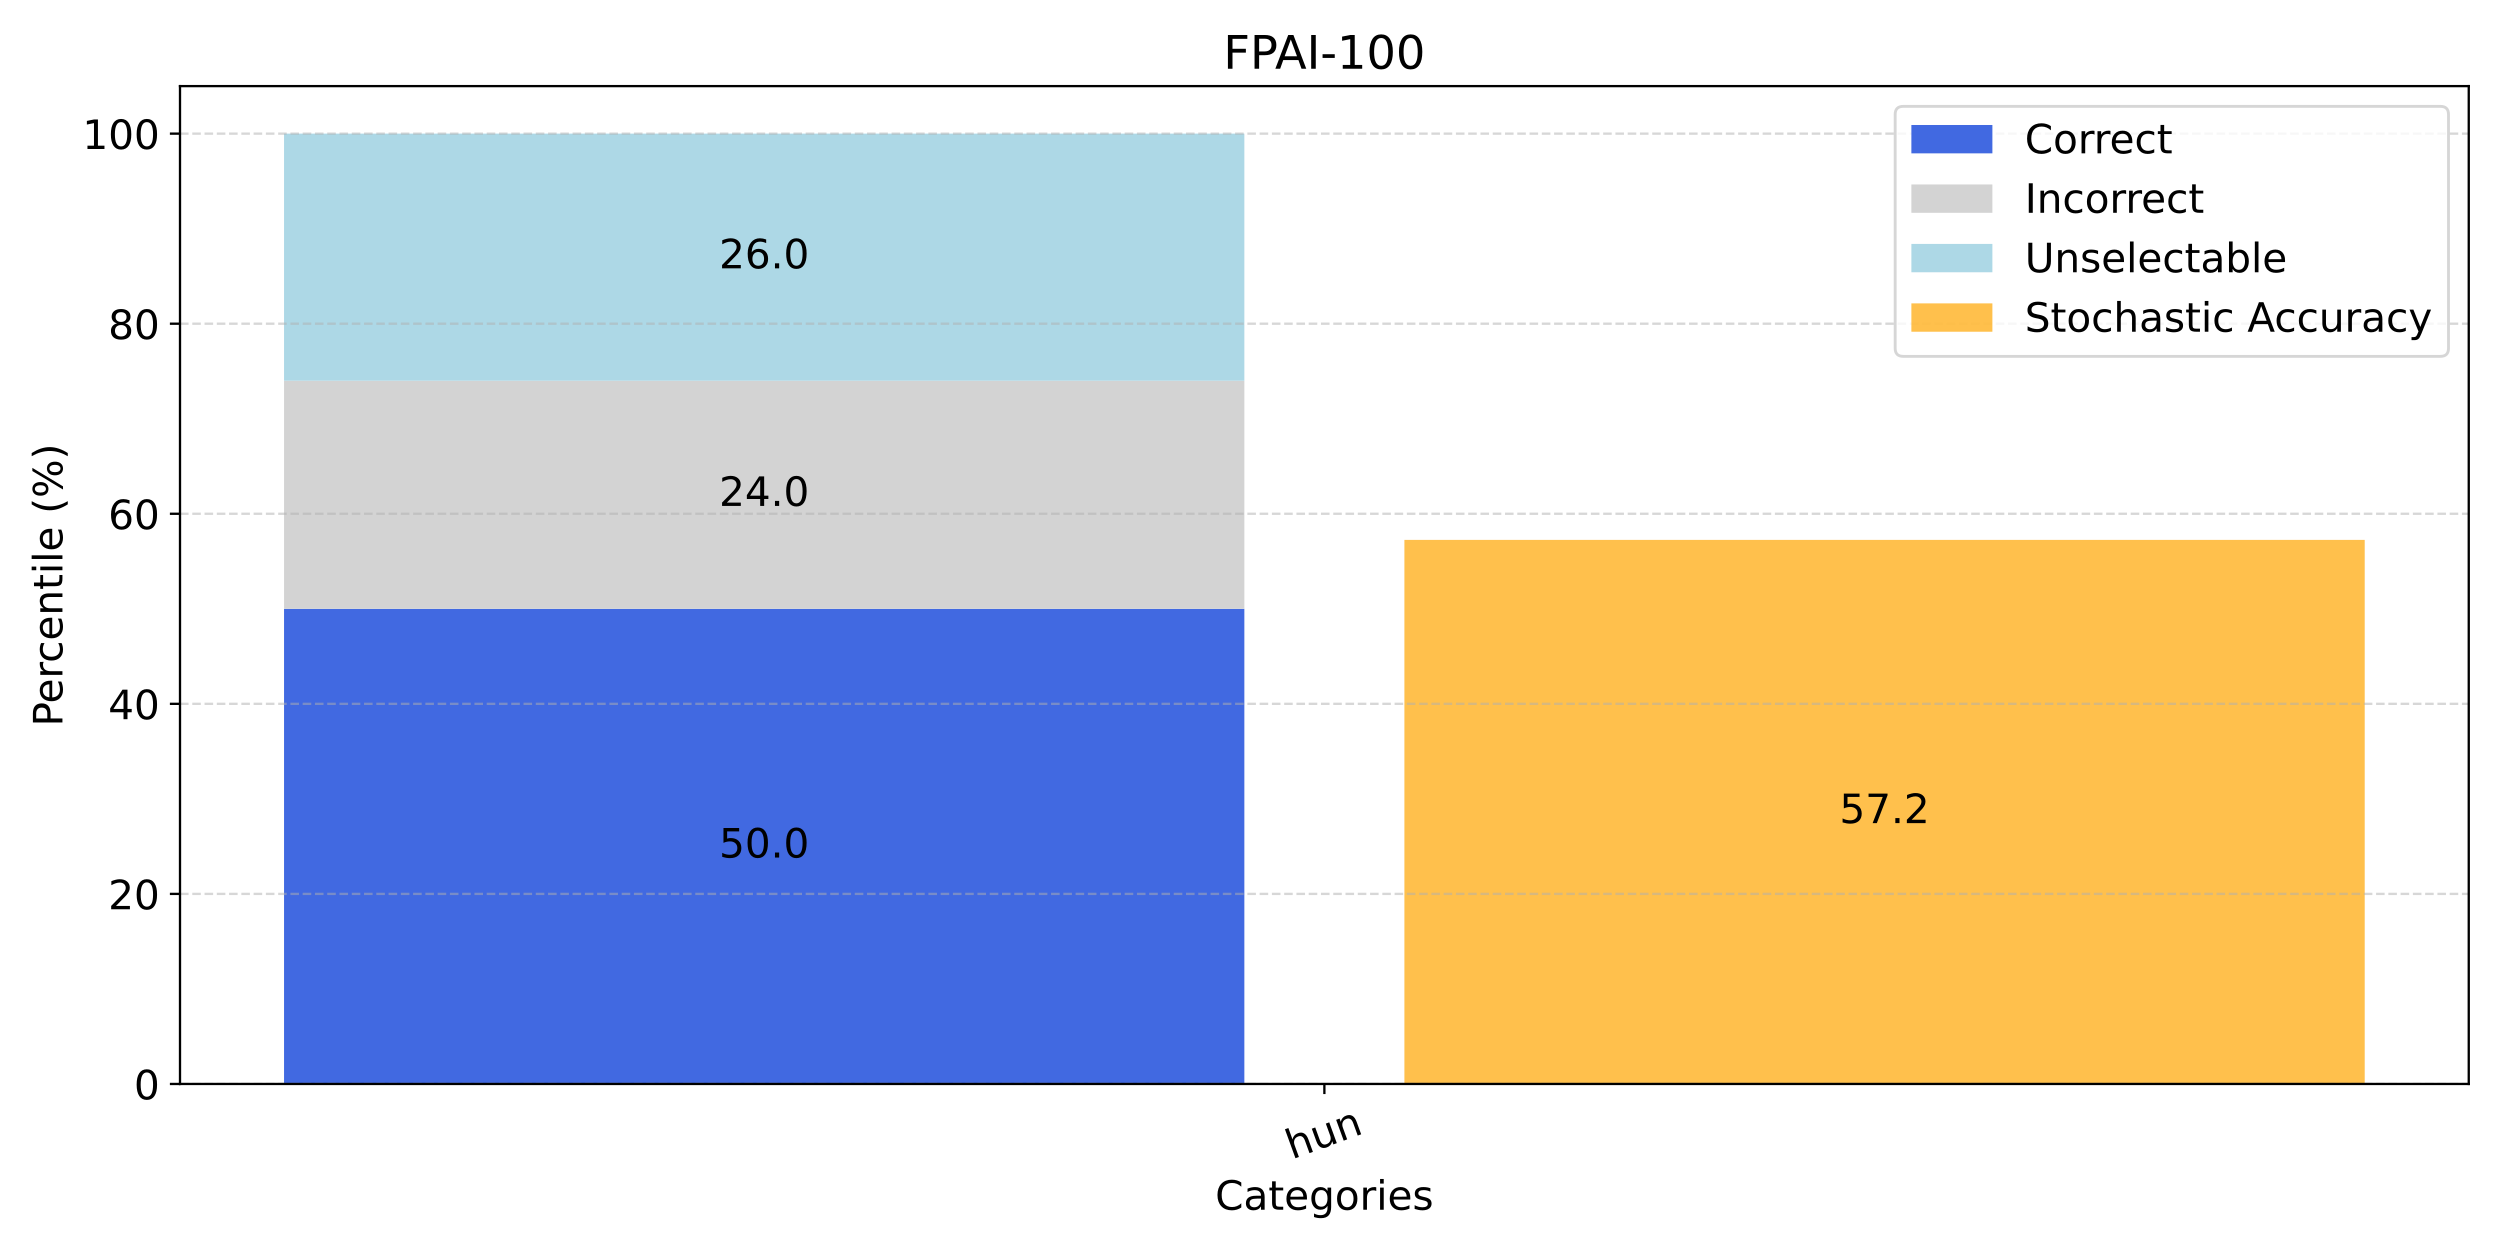
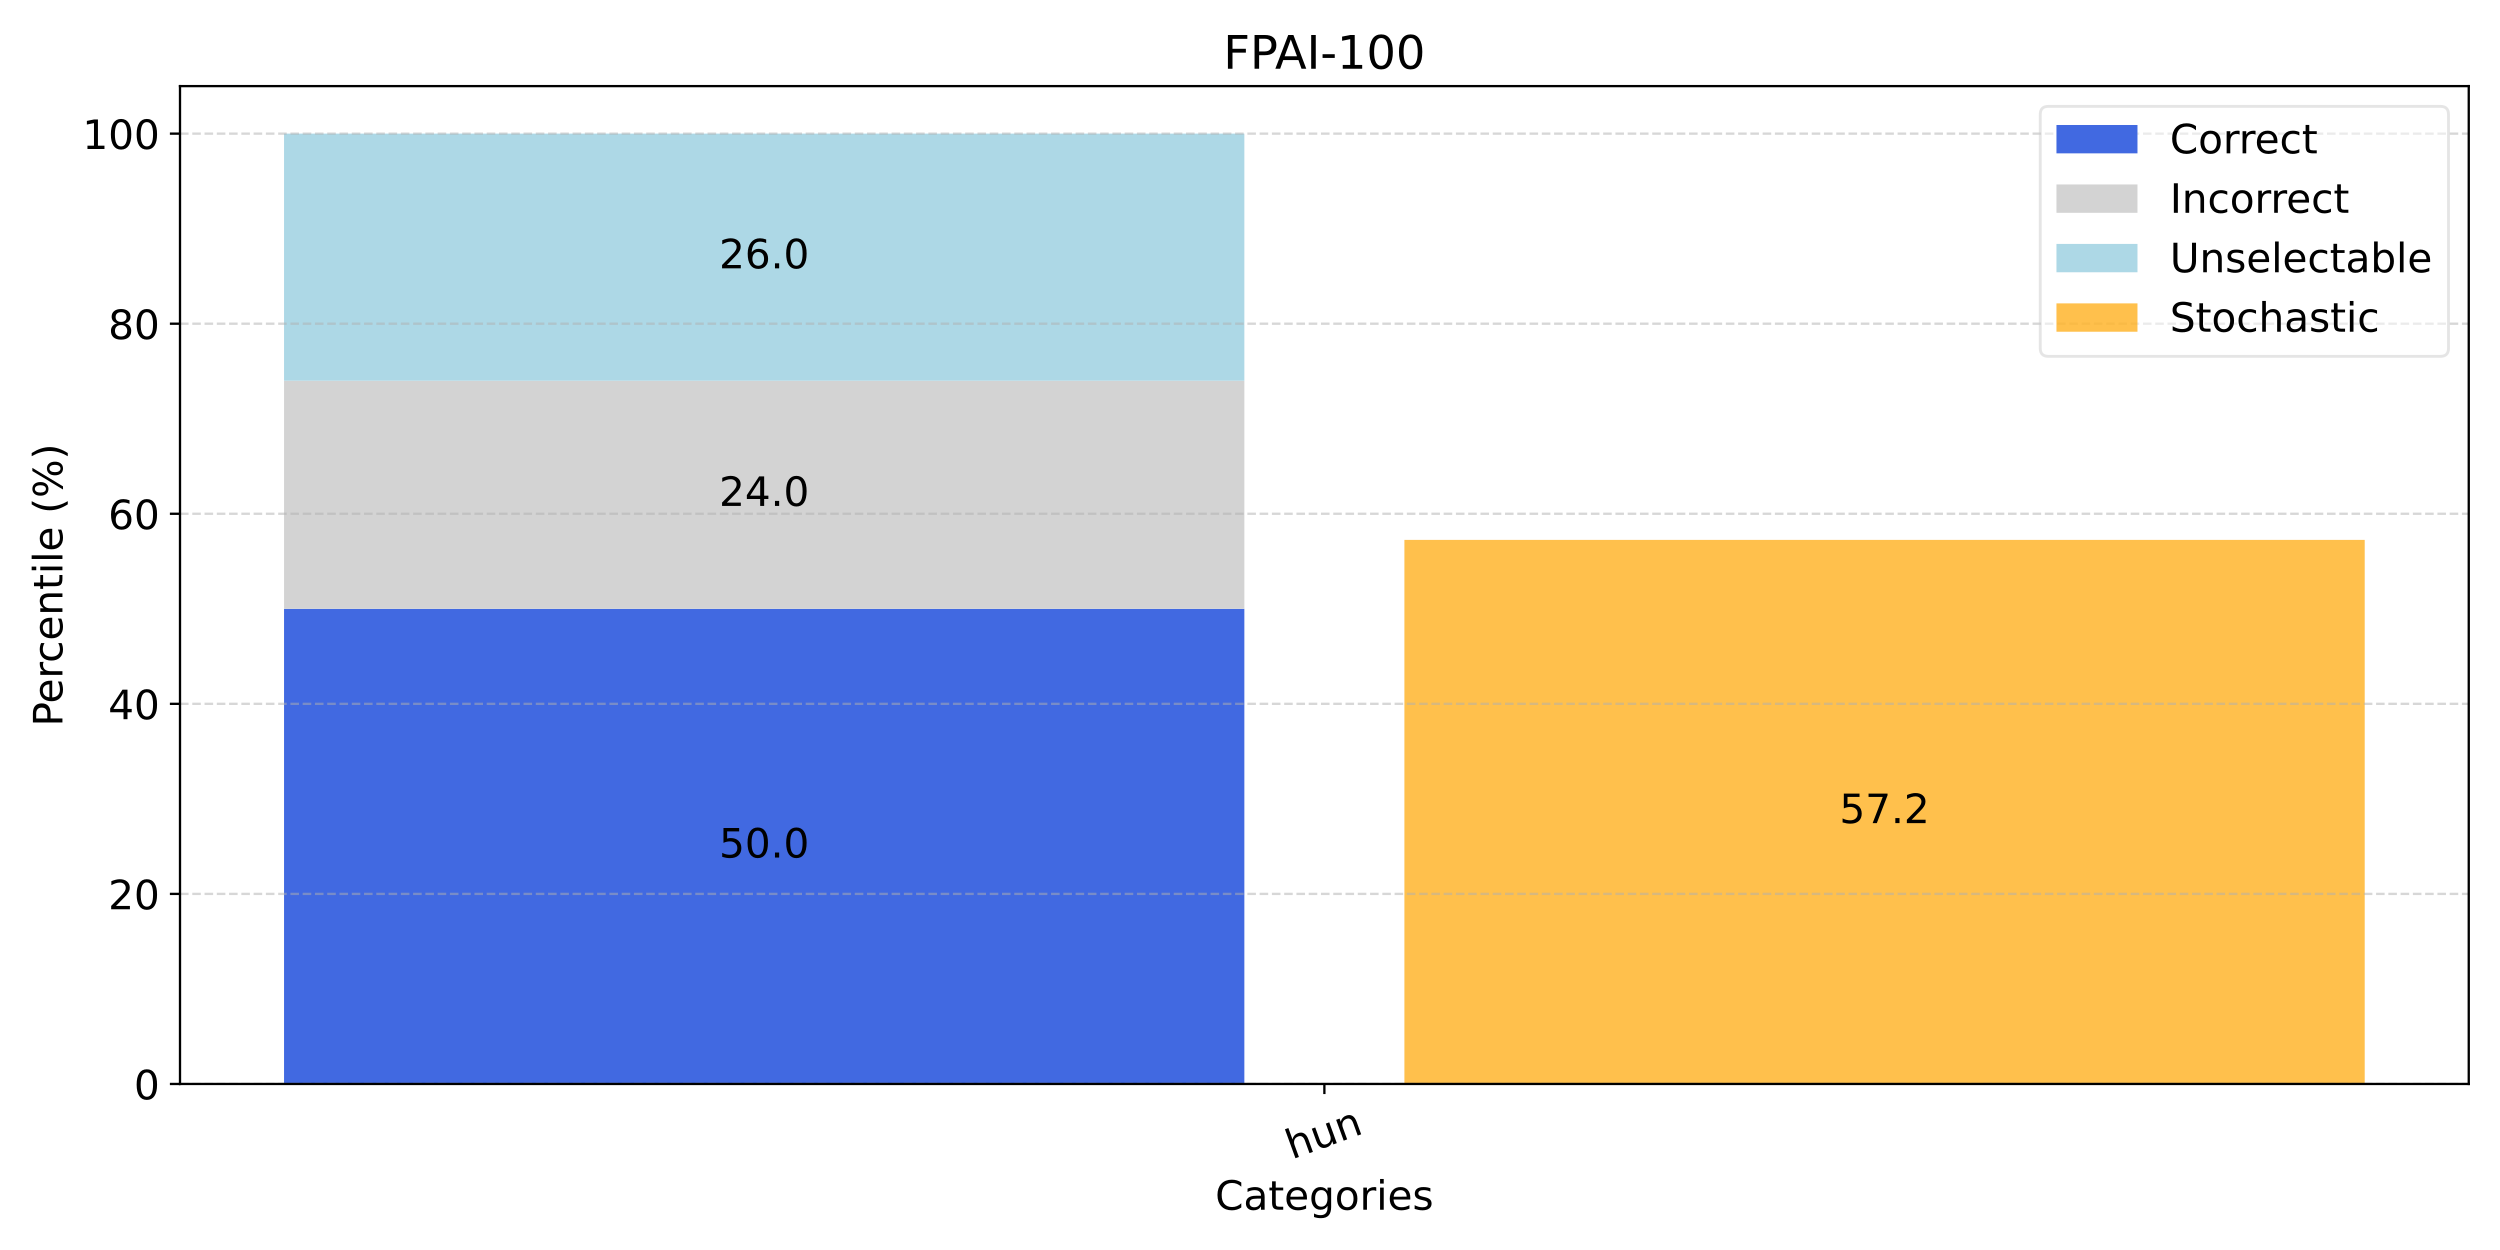
<svg xmlns="http://www.w3.org/2000/svg" xmlns:xlink="http://www.w3.org/1999/xlink" width="864pt" height="432pt" viewBox="0 0 864 432" version="1.1">
  <defs>
    <style type="text/css">*{stroke-linejoin: round; stroke-linecap: butt}</style>
  </defs>
  <g id="figure_1">
    <g id="patch_1">
      <path d="M 0 432  L 864 432  L 864 0  L 0 0  z " style="fill: #ffffff" />
    </g>
    <g id="axes_1">
      <g id="patch_2">
        <path d="M 62.21 374.615  L 853.2 374.615  L 853.2 29.76  L 62.21 29.76  z " style="fill: #ffffff" />
      </g>
      <g id="patch_3">
-         <path d="M 98.164 374.615  L 430.048 374.615  L 430.048 210.398  L 98.164 210.398  z " clip-path="url(#p90a326f215)" style="fill: #4169e1" />
+         <path d="M 98.164 374.615  L 430.048 374.615  L 430.048 210.398  L 98.164 210.398  z " clip-path="url(#p841f46fc29)" style="fill: #4169e1" />
      </g>
      <g id="patch_4">
-         <path d="M 98.164 210.398  L 430.048 210.398  L 430.048 131.574  L 98.164 131.574  z " clip-path="url(#p90a326f215)" style="fill: #d3d3d3" />
+         <path d="M 98.164 210.398  L 430.048 210.398  L 430.048 131.574  L 98.164 131.574  z " clip-path="url(#p841f46fc29)" style="fill: #d3d3d3" />
      </g>
      <g id="patch_5">
-         <path d="M 98.164 131.574  L 430.048 131.574  L 430.048 46.182  L 98.164 46.182  z " clip-path="url(#p90a326f215)" style="fill: #add8e6" />
+         <path d="M 98.164 131.574  L 430.048 131.574  L 430.048 46.182  L 98.164 46.182  z " clip-path="url(#p841f46fc29)" style="fill: #add8e6" />
      </g>
      <g id="patch_6">
-         <path d="M 485.362 374.615  L 817.246 374.615  L 817.246 186.587  L 485.362 186.587  z " clip-path="url(#p90a326f215)" style="fill: #ffa500; opacity: 0.7" />
+         <path d="M 485.362 374.615  L 817.246 374.615  L 817.246 186.587  L 485.362 186.587  z " clip-path="url(#p841f46fc29)" style="fill: #ffa500; opacity: 0.7" />
      </g>
      <g id="matplotlib.axis_1">
        <g id="xtick_1">
          <g id="line2d_1">
            <defs>
-               <path id="m973f7bfa59" d="M 0 0  L 0 3.5  " style="stroke: #000000; stroke-width: 0.8" />
-             </defs>
-             <g>
-               <use xlink:href="#m973f7bfa59" x="457.705" y="374.615" style="stroke: #000000; stroke-width: 0.8" />
+               <path id="m52f7d98cde" d="M 0 0  L 0 3.5  " style="stroke: #000000; stroke-width: 0.8" />
+             </defs>
+             <g>
+               <use xlink:href="#m52f7d98cde" x="457.705" y="374.615" style="stroke: #000000; stroke-width: 0.8" />
            </g>
          </g>
          <g id="text_1">
            <g transform="translate(446.5201 400.7151) rotate(-20) scale(0.14 -0.14)">
              <defs>
                <path id="DejaVuSans-68" d="M 3513 2113  L 3513 0  L 2938 0  L 2938 2094  Q 2938 2591 2744 2837  Q 2550 3084 2163 3084  Q 1697 3084 1428 2787  Q 1159 2491 1159 1978  L 1159 0  L 581 0  L 581 4863  L 1159 4863  L 1159 2956  Q 1366 3272 1645 3428  Q 1925 3584 2291 3584  Q 2894 3584 3203 3211  Q 3513 2838 3513 2113  z " transform="scale(0.015625)" />
                <path id="DejaVuSans-75" d="M 544 1381  L 544 3500  L 1119 3500  L 1119 1403  Q 1119 906 1312 657  Q 1506 409 1894 409  Q 2359 409 2629 706  Q 2900 1003 2900 1516  L 2900 3500  L 3475 3500  L 3475 0  L 2900 0  L 2900 538  Q 2691 219 2414 64  Q 2138 -91 1772 -91  Q 1169 -91 856 284  Q 544 659 544 1381  z M 1991 3584  L 1991 3584  z " transform="scale(0.015625)" />
                <path id="DejaVuSans-6e" d="M 3513 2113  L 3513 0  L 2938 0  L 2938 2094  Q 2938 2591 2744 2837  Q 2550 3084 2163 3084  Q 1697 3084 1428 2787  Q 1159 2491 1159 1978  L 1159 0  L 581 0  L 581 3500  L 1159 3500  L 1159 2956  Q 1366 3272 1645 3428  Q 1925 3584 2291 3584  Q 2894 3584 3203 3211  Q 3513 2838 3513 2113  z " transform="scale(0.015625)" />
              </defs>
              <use xlink:href="#DejaVuSans-68" />
              <use xlink:href="#DejaVuSans-75" transform="translate(63.37891 0)" />
              <use xlink:href="#DejaVuSans-6e" transform="translate(126.7578 0)" />
            </g>
          </g>
        </g>
        <g id="text_2">
          <g transform="translate(419.9728 418.0889) scale(0.14 -0.14)">
            <defs>
              <path id="DejaVuSans-43" d="M 4122 4306  L 4122 3641  Q 3803 3938 3442 4084  Q 3081 4231 2675 4231  Q 1875 4231 1450 3742  Q 1025 3253 1025 2328  Q 1025 1406 1450 917  Q 1875 428 2675 428  Q 3081 428 3442 575  Q 3803 722 4122 1019  L 4122 359  Q 3791 134 3420 21  Q 3050 -91 2638 -91  Q 1578 -91 968 557  Q 359 1206 359 2328  Q 359 3453 968 4101  Q 1578 4750 2638 4750  Q 3056 4750 3426 4639  Q 3797 4528 4122 4306  z " transform="scale(0.015625)" />
              <path id="DejaVuSans-61" d="M 2194 1759  Q 1497 1759 1228 1600  Q 959 1441 959 1056  Q 959 750 1161 570  Q 1363 391 1709 391  Q 2188 391 2477 730  Q 2766 1069 2766 1631  L 2766 1759  L 2194 1759  z M 3341 1997  L 3341 0  L 2766 0  L 2766 531  Q 2569 213 2275 61  Q 1981 -91 1556 -91  Q 1019 -91 701 211  Q 384 513 384 1019  Q 384 1609 779 1909  Q 1175 2209 1959 2209  L 2766 2209  L 2766 2266  Q 2766 2663 2505 2880  Q 2244 3097 1772 3097  Q 1472 3097 1187 3025  Q 903 2953 641 2809  L 641 3341  Q 956 3463 1253 3523  Q 1550 3584 1831 3584  Q 2591 3584 2966 3190  Q 3341 2797 3341 1997  z " transform="scale(0.015625)" />
              <path id="DejaVuSans-74" d="M 1172 4494  L 1172 3500  L 2356 3500  L 2356 3053  L 1172 3053  L 1172 1153  Q 1172 725 1289 603  Q 1406 481 1766 481  L 2356 481  L 2356 0  L 1766 0  Q 1100 0 847 248  Q 594 497 594 1153  L 594 3053  L 172 3053  L 172 3500  L 594 3500  L 594 4494  L 1172 4494  z " transform="scale(0.015625)" />
              <path id="DejaVuSans-65" d="M 3597 1894  L 3597 1613  L 953 1613  Q 991 1019 1311 708  Q 1631 397 2203 397  Q 2534 397 2845 478  Q 3156 559 3463 722  L 3463 178  Q 3153 47 2828 -22  Q 2503 -91 2169 -91  Q 1331 -91 842 396  Q 353 884 353 1716  Q 353 2575 817 3079  Q 1281 3584 2069 3584  Q 2775 3584 3186 3129  Q 3597 2675 3597 1894  z M 3022 2063  Q 3016 2534 2758 2815  Q 2500 3097 2075 3097  Q 1594 3097 1305 2825  Q 1016 2553 972 2059  L 3022 2063  z " transform="scale(0.015625)" />
              <path id="DejaVuSans-67" d="M 2906 1791  Q 2906 2416 2648 2759  Q 2391 3103 1925 3103  Q 1463 3103 1205 2759  Q 947 2416 947 1791  Q 947 1169 1205 825  Q 1463 481 1925 481  Q 2391 481 2648 825  Q 2906 1169 2906 1791  z M 3481 434  Q 3481 -459 3084 -895  Q 2688 -1331 1869 -1331  Q 1566 -1331 1297 -1286  Q 1028 -1241 775 -1147  L 775 -588  Q 1028 -725 1275 -790  Q 1522 -856 1778 -856  Q 2344 -856 2625 -561  Q 2906 -266 2906 331  L 2906 616  Q 2728 306 2450 153  Q 2172 0 1784 0  Q 1141 0 747 490  Q 353 981 353 1791  Q 353 2603 747 3093  Q 1141 3584 1784 3584  Q 2172 3584 2450 3431  Q 2728 3278 2906 2969  L 2906 3500  L 3481 3500  L 3481 434  z " transform="scale(0.015625)" />
              <path id="DejaVuSans-6f" d="M 1959 3097  Q 1497 3097 1228 2736  Q 959 2375 959 1747  Q 959 1119 1226 758  Q 1494 397 1959 397  Q 2419 397 2687 759  Q 2956 1122 2956 1747  Q 2956 2369 2687 2733  Q 2419 3097 1959 3097  z M 1959 3584  Q 2709 3584 3137 3096  Q 3566 2609 3566 1747  Q 3566 888 3137 398  Q 2709 -91 1959 -91  Q 1206 -91 779 398  Q 353 888 353 1747  Q 353 2609 779 3096  Q 1206 3584 1959 3584  z " transform="scale(0.015625)" />
              <path id="DejaVuSans-72" d="M 2631 2963  Q 2534 3019 2420 3045  Q 2306 3072 2169 3072  Q 1681 3072 1420 2755  Q 1159 2438 1159 1844  L 1159 0  L 581 0  L 581 3500  L 1159 3500  L 1159 2956  Q 1341 3275 1631 3429  Q 1922 3584 2338 3584  Q 2397 3584 2469 3576  Q 2541 3569 2628 3553  L 2631 2963  z " transform="scale(0.015625)" />
              <path id="DejaVuSans-69" d="M 603 3500  L 1178 3500  L 1178 0  L 603 0  L 603 3500  z M 603 4863  L 1178 4863  L 1178 4134  L 603 4134  L 603 4863  z " transform="scale(0.015625)" />
              <path id="DejaVuSans-73" d="M 2834 3397  L 2834 2853  Q 2591 2978 2328 3040  Q 2066 3103 1784 3103  Q 1356 3103 1142 2972  Q 928 2841 928 2578  Q 928 2378 1081 2264  Q 1234 2150 1697 2047  L 1894 2003  Q 2506 1872 2764 1633  Q 3022 1394 3022 966  Q 3022 478 2636 193  Q 2250 -91 1575 -91  Q 1294 -91 989 -36  Q 684 19 347 128  L 347 722  Q 666 556 975 473  Q 1284 391 1588 391  Q 1994 391 2212 530  Q 2431 669 2431 922  Q 2431 1156 2273 1281  Q 2116 1406 1581 1522  L 1381 1569  Q 847 1681 609 1914  Q 372 2147 372 2553  Q 372 3047 722 3315  Q 1072 3584 1716 3584  Q 2034 3584 2315 3537  Q 2597 3491 2834 3397  z " transform="scale(0.015625)" />
            </defs>
            <use xlink:href="#DejaVuSans-43" />
            <use xlink:href="#DejaVuSans-61" transform="translate(69.82422 0)" />
            <use xlink:href="#DejaVuSans-74" transform="translate(131.1035 0)" />
            <use xlink:href="#DejaVuSans-65" transform="translate(170.3125 0)" />
            <use xlink:href="#DejaVuSans-67" transform="translate(231.8359 0)" />
            <use xlink:href="#DejaVuSans-6f" transform="translate(295.3125 0)" />
            <use xlink:href="#DejaVuSans-72" transform="translate(356.4941 0)" />
            <use xlink:href="#DejaVuSans-69" transform="translate(397.6074 0)" />
            <use xlink:href="#DejaVuSans-65" transform="translate(425.3906 0)" />
            <use xlink:href="#DejaVuSans-73" transform="translate(486.9141 0)" />
          </g>
        </g>
      </g>
      <g id="matplotlib.axis_2">
        <g id="ytick_1">
          <g id="line2d_2">
-             <path d="M 62.21 374.615  L 853.2 374.615  " clip-path="url(#p90a326f215)" style="fill: none; stroke-dasharray: 2.96,1.28; stroke-dashoffset: 0; stroke: #b0b0b0; stroke-opacity: 0.5; stroke-width: 0.8" />
+             <path d="M 62.21 374.615  L 853.2 374.615  " clip-path="url(#p841f46fc29)" style="fill: none; stroke-dasharray: 2.96,1.28; stroke-dashoffset: 0; stroke: #b0b0b0; stroke-opacity: 0.5; stroke-width: 0.8" />
          </g>
          <g id="line2d_3">
            <defs>
-               <path id="m617a1055f2" d="M 0 0  L -3.5 0  " style="stroke: #000000; stroke-width: 0.8" />
-             </defs>
-             <g>
-               <use xlink:href="#m617a1055f2" x="62.21" y="374.615" style="stroke: #000000; stroke-width: 0.8" />
+               <path id="m3a0aaf32fb" d="M 0 0  L -3.5 0  " style="stroke: #000000; stroke-width: 0.8" />
+             </defs>
+             <g>
+               <use xlink:href="#m3a0aaf32fb" x="62.21" y="374.615" style="stroke: #000000; stroke-width: 0.8" />
            </g>
          </g>
          <g id="text_3">
            <g transform="translate(46.3025 379.9341) scale(0.14 -0.14)">
              <defs>
                <path id="DejaVuSans-30" d="M 2034 4250  Q 1547 4250 1301 3770  Q 1056 3291 1056 2328  Q 1056 1369 1301 889  Q 1547 409 2034 409  Q 2525 409 2770 889  Q 3016 1369 3016 2328  Q 3016 3291 2770 3770  Q 2525 4250 2034 4250  z M 2034 4750  Q 2819 4750 3233 4129  Q 3647 3509 3647 2328  Q 3647 1150 3233 529  Q 2819 -91 2034 -91  Q 1250 -91 836 529  Q 422 1150 422 2328  Q 422 3509 836 4129  Q 1250 4750 2034 4750  z " transform="scale(0.015625)" />
              </defs>
              <use xlink:href="#DejaVuSans-30" />
            </g>
          </g>
        </g>
        <g id="ytick_2">
          <g id="line2d_4">
-             <path d="M 62.21 308.928  L 853.2 308.928  " clip-path="url(#p90a326f215)" style="fill: none; stroke-dasharray: 2.96,1.28; stroke-dashoffset: 0; stroke: #b0b0b0; stroke-opacity: 0.5; stroke-width: 0.8" />
+             <path d="M 62.21 308.928  L 853.2 308.928  " clip-path="url(#p841f46fc29)" style="fill: none; stroke-dasharray: 2.96,1.28; stroke-dashoffset: 0; stroke: #b0b0b0; stroke-opacity: 0.5; stroke-width: 0.8" />
          </g>
          <g id="line2d_5">
            <g>
-               <use xlink:href="#m617a1055f2" x="62.21" y="308.928" style="stroke: #000000; stroke-width: 0.8" />
+               <use xlink:href="#m3a0aaf32fb" x="62.21" y="308.928" style="stroke: #000000; stroke-width: 0.8" />
            </g>
          </g>
          <g id="text_4">
            <g transform="translate(37.395 314.2474) scale(0.14 -0.14)">
              <defs>
                <path id="DejaVuSans-32" d="M 1228 531  L 3431 531  L 3431 0  L 469 0  L 469 531  Q 828 903 1448 1529  Q 2069 2156 2228 2338  Q 2531 2678 2651 2914  Q 2772 3150 2772 3378  Q 2772 3750 2511 3984  Q 2250 4219 1831 4219  Q 1534 4219 1204 4116  Q 875 4013 500 3803  L 500 4441  Q 881 4594 1212 4672  Q 1544 4750 1819 4750  Q 2544 4750 2975 4387  Q 3406 4025 3406 3419  Q 3406 3131 3298 2873  Q 3191 2616 2906 2266  Q 2828 2175 2409 1742  Q 1991 1309 1228 531  z " transform="scale(0.015625)" />
              </defs>
              <use xlink:href="#DejaVuSans-32" />
              <use xlink:href="#DejaVuSans-30" transform="translate(63.62305 0)" />
            </g>
          </g>
        </g>
        <g id="ytick_3">
          <g id="line2d_6">
-             <path d="M 62.21 243.242  L 853.2 243.242  " clip-path="url(#p90a326f215)" style="fill: none; stroke-dasharray: 2.96,1.28; stroke-dashoffset: 0; stroke: #b0b0b0; stroke-opacity: 0.5; stroke-width: 0.8" />
+             <path d="M 62.21 243.242  L 853.2 243.242  " clip-path="url(#p841f46fc29)" style="fill: none; stroke-dasharray: 2.96,1.28; stroke-dashoffset: 0; stroke: #b0b0b0; stroke-opacity: 0.5; stroke-width: 0.8" />
          </g>
          <g id="line2d_7">
            <g>
-               <use xlink:href="#m617a1055f2" x="62.21" y="243.242" style="stroke: #000000; stroke-width: 0.8" />
+               <use xlink:href="#m3a0aaf32fb" x="62.21" y="243.242" style="stroke: #000000; stroke-width: 0.8" />
            </g>
          </g>
          <g id="text_5">
            <g transform="translate(37.395 248.5607) scale(0.14 -0.14)">
              <defs>
                <path id="DejaVuSans-34" d="M 2419 4116  L 825 1625  L 2419 1625  L 2419 4116  z M 2253 4666  L 3047 4666  L 3047 1625  L 3713 1625  L 3713 1100  L 3047 1100  L 3047 0  L 2419 0  L 2419 1100  L 313 1100  L 313 1709  L 2253 4666  z " transform="scale(0.015625)" />
              </defs>
              <use xlink:href="#DejaVuSans-34" />
              <use xlink:href="#DejaVuSans-30" transform="translate(63.62305 0)" />
            </g>
          </g>
        </g>
        <g id="ytick_4">
          <g id="line2d_8">
-             <path d="M 62.21 177.555  L 853.2 177.555  " clip-path="url(#p90a326f215)" style="fill: none; stroke-dasharray: 2.96,1.28; stroke-dashoffset: 0; stroke: #b0b0b0; stroke-opacity: 0.5; stroke-width: 0.8" />
+             <path d="M 62.21 177.555  L 853.2 177.555  " clip-path="url(#p841f46fc29)" style="fill: none; stroke-dasharray: 2.96,1.28; stroke-dashoffset: 0; stroke: #b0b0b0; stroke-opacity: 0.5; stroke-width: 0.8" />
          </g>
          <g id="line2d_9">
            <g>
-               <use xlink:href="#m617a1055f2" x="62.21" y="177.555" style="stroke: #000000; stroke-width: 0.8" />
+               <use xlink:href="#m3a0aaf32fb" x="62.21" y="177.555" style="stroke: #000000; stroke-width: 0.8" />
            </g>
          </g>
          <g id="text_6">
            <g transform="translate(37.395 182.874) scale(0.14 -0.14)">
              <defs>
                <path id="DejaVuSans-36" d="M 2113 2584  Q 1688 2584 1439 2293  Q 1191 2003 1191 1497  Q 1191 994 1439 701  Q 1688 409 2113 409  Q 2538 409 2786 701  Q 3034 994 3034 1497  Q 3034 2003 2786 2293  Q 2538 2584 2113 2584  z M 3366 4563  L 3366 3988  Q 3128 4100 2886 4159  Q 2644 4219 2406 4219  Q 1781 4219 1451 3797  Q 1122 3375 1075 2522  Q 1259 2794 1537 2939  Q 1816 3084 2150 3084  Q 2853 3084 3261 2657  Q 3669 2231 3669 1497  Q 3669 778 3244 343  Q 2819 -91 2113 -91  Q 1303 -91 875 529  Q 447 1150 447 2328  Q 447 3434 972 4092  Q 1497 4750 2381 4750  Q 2619 4750 2861 4703  Q 3103 4656 3366 4563  z " transform="scale(0.015625)" />
              </defs>
              <use xlink:href="#DejaVuSans-36" />
              <use xlink:href="#DejaVuSans-30" transform="translate(63.62305 0)" />
            </g>
          </g>
        </g>
        <g id="ytick_5">
          <g id="line2d_10">
-             <path d="M 62.21 111.868  L 853.2 111.868  " clip-path="url(#p90a326f215)" style="fill: none; stroke-dasharray: 2.96,1.28; stroke-dashoffset: 0; stroke: #b0b0b0; stroke-opacity: 0.5; stroke-width: 0.8" />
+             <path d="M 62.21 111.868  L 853.2 111.868  " clip-path="url(#p841f46fc29)" style="fill: none; stroke-dasharray: 2.96,1.28; stroke-dashoffset: 0; stroke: #b0b0b0; stroke-opacity: 0.5; stroke-width: 0.8" />
          </g>
          <g id="line2d_11">
            <g>
-               <use xlink:href="#m617a1055f2" x="62.21" y="111.868" style="stroke: #000000; stroke-width: 0.8" />
+               <use xlink:href="#m3a0aaf32fb" x="62.21" y="111.868" style="stroke: #000000; stroke-width: 0.8" />
            </g>
          </g>
          <g id="text_7">
            <g transform="translate(37.395 117.1873) scale(0.14 -0.14)">
              <defs>
                <path id="DejaVuSans-38" d="M 2034 2216  Q 1584 2216 1326 1975  Q 1069 1734 1069 1313  Q 1069 891 1326 650  Q 1584 409 2034 409  Q 2484 409 2743 651  Q 3003 894 3003 1313  Q 3003 1734 2745 1975  Q 2488 2216 2034 2216  z M 1403 2484  Q 997 2584 770 2862  Q 544 3141 544 3541  Q 544 4100 942 4425  Q 1341 4750 2034 4750  Q 2731 4750 3128 4425  Q 3525 4100 3525 3541  Q 3525 3141 3298 2862  Q 3072 2584 2669 2484  Q 3125 2378 3379 2068  Q 3634 1759 3634 1313  Q 3634 634 3220 271  Q 2806 -91 2034 -91  Q 1263 -91 848 271  Q 434 634 434 1313  Q 434 1759 690 2068  Q 947 2378 1403 2484  z M 1172 3481  Q 1172 3119 1398 2916  Q 1625 2713 2034 2713  Q 2441 2713 2670 2916  Q 2900 3119 2900 3481  Q 2900 3844 2670 4047  Q 2441 4250 2034 4250  Q 1625 4250 1398 4047  Q 1172 3844 1172 3481  z " transform="scale(0.015625)" />
              </defs>
              <use xlink:href="#DejaVuSans-38" />
              <use xlink:href="#DejaVuSans-30" transform="translate(63.62305 0)" />
            </g>
          </g>
        </g>
        <g id="ytick_6">
          <g id="line2d_12">
-             <path d="M 62.21 46.182  L 853.2 46.182  " clip-path="url(#p90a326f215)" style="fill: none; stroke-dasharray: 2.96,1.28; stroke-dashoffset: 0; stroke: #b0b0b0; stroke-opacity: 0.5; stroke-width: 0.8" />
+             <path d="M 62.21 46.182  L 853.2 46.182  " clip-path="url(#p841f46fc29)" style="fill: none; stroke-dasharray: 2.96,1.28; stroke-dashoffset: 0; stroke: #b0b0b0; stroke-opacity: 0.5; stroke-width: 0.8" />
          </g>
          <g id="line2d_13">
            <g>
-               <use xlink:href="#m617a1055f2" x="62.21" y="46.182" style="stroke: #000000; stroke-width: 0.8" />
+               <use xlink:href="#m3a0aaf32fb" x="62.21" y="46.182" style="stroke: #000000; stroke-width: 0.8" />
            </g>
          </g>
          <g id="text_8">
            <g transform="translate(28.4875 51.50058) scale(0.14 -0.14)">
              <defs>
                <path id="DejaVuSans-31" d="M 794 531  L 1825 531  L 1825 4091  L 703 3866  L 703 4441  L 1819 4666  L 2450 4666  L 2450 531  L 3481 531  L 3481 0  L 794 0  L 794 531  z " transform="scale(0.015625)" />
              </defs>
              <use xlink:href="#DejaVuSans-31" />
              <use xlink:href="#DejaVuSans-30" transform="translate(63.62305 0)" />
              <use xlink:href="#DejaVuSans-30" transform="translate(127.2461 0)" />
            </g>
          </g>
        </g>
        <g id="text_9">
          <g transform="translate(21.57594 251.053) rotate(-90) scale(0.14 -0.14)">
            <defs>
              <path id="DejaVuSans-50" d="M 1259 4147  L 1259 2394  L 2053 2394  Q 2494 2394 2734 2622  Q 2975 2850 2975 3272  Q 2975 3691 2734 3919  Q 2494 4147 2053 4147  L 1259 4147  z M 628 4666  L 2053 4666  Q 2838 4666 3239 4311  Q 3641 3956 3641 3272  Q 3641 2581 3239 2228  Q 2838 1875 2053 1875  L 1259 1875  L 1259 0  L 628 0  L 628 4666  z " transform="scale(0.015625)" />
              <path id="DejaVuSans-63" d="M 3122 3366  L 3122 2828  Q 2878 2963 2633 3030  Q 2388 3097 2138 3097  Q 1578 3097 1268 2742  Q 959 2388 959 1747  Q 959 1106 1268 751  Q 1578 397 2138 397  Q 2388 397 2633 464  Q 2878 531 3122 666  L 3122 134  Q 2881 22 2623 -34  Q 2366 -91 2075 -91  Q 1284 -91 818 406  Q 353 903 353 1747  Q 353 2603 823 3093  Q 1294 3584 2113 3584  Q 2378 3584 2631 3529  Q 2884 3475 3122 3366  z " transform="scale(0.015625)" />
              <path id="DejaVuSans-6c" d="M 603 4863  L 1178 4863  L 1178 0  L 603 0  L 603 4863  z " transform="scale(0.015625)" />
              <path id="DejaVuSans-20" transform="scale(0.015625)" />
              <path id="DejaVuSans-28" d="M 1984 4856  Q 1566 4138 1362 3434  Q 1159 2731 1159 2009  Q 1159 1288 1364 580  Q 1569 -128 1984 -844  L 1484 -844  Q 1016 -109 783 600  Q 550 1309 550 2009  Q 550 2706 781 3412  Q 1013 4119 1484 4856  L 1984 4856  z " transform="scale(0.015625)" />
              <path id="DejaVuSans-25" d="M 4653 2053  Q 4381 2053 4226 1822  Q 4072 1591 4072 1178  Q 4072 772 4226 539  Q 4381 306 4653 306  Q 4919 306 5073 539  Q 5228 772 5228 1178  Q 5228 1588 5073 1820  Q 4919 2053 4653 2053  z M 4653 2450  Q 5147 2450 5437 2106  Q 5728 1763 5728 1178  Q 5728 594 5436 251  Q 5144 -91 4653 -91  Q 4153 -91 3862 251  Q 3572 594 3572 1178  Q 3572 1766 3864 2108  Q 4156 2450 4653 2450  z M 1428 4353  Q 1159 4353 1004 4120  Q 850 3888 850 3481  Q 850 3069 1003 2837  Q 1156 2606 1428 2606  Q 1700 2606 1854 2837  Q 2009 3069 2009 3481  Q 2009 3884 1853 4118  Q 1697 4353 1428 4353  z M 4250 4750  L 4750 4750  L 1831 -91  L 1331 -91  L 4250 4750  z M 1428 4750  Q 1922 4750 2215 4408  Q 2509 4066 2509 3481  Q 2509 2891 2217 2550  Q 1925 2209 1428 2209  Q 931 2209 642 2551  Q 353 2894 353 3481  Q 353 4063 643 4406  Q 934 4750 1428 4750  z " transform="scale(0.015625)" />
              <path id="DejaVuSans-29" d="M 513 4856  L 1013 4856  Q 1481 4119 1714 3412  Q 1947 2706 1947 2009  Q 1947 1309 1714 600  Q 1481 -109 1013 -844  L 513 -844  Q 928 -128 1133 580  Q 1338 1288 1338 2009  Q 1338 2731 1133 3434  Q 928 4138 513 4856  z " transform="scale(0.015625)" />
            </defs>
            <use xlink:href="#DejaVuSans-50" />
            <use xlink:href="#DejaVuSans-65" transform="translate(56.67773 0)" />
            <use xlink:href="#DejaVuSans-72" transform="translate(118.2012 0)" />
            <use xlink:href="#DejaVuSans-63" transform="translate(157.0645 0)" />
            <use xlink:href="#DejaVuSans-65" transform="translate(212.0449 0)" />
            <use xlink:href="#DejaVuSans-6e" transform="translate(273.5684 0)" />
            <use xlink:href="#DejaVuSans-74" transform="translate(336.9473 0)" />
            <use xlink:href="#DejaVuSans-69" transform="translate(376.1562 0)" />
            <use xlink:href="#DejaVuSans-6c" transform="translate(403.9395 0)" />
            <use xlink:href="#DejaVuSans-65" transform="translate(431.7227 0)" />
            <use xlink:href="#DejaVuSans-20" transform="translate(493.2461 0)" />
            <use xlink:href="#DejaVuSans-28" transform="translate(525.0332 0)" />
            <use xlink:href="#DejaVuSans-25" transform="translate(564.0469 0)" />
            <use xlink:href="#DejaVuSans-29" transform="translate(659.0664 0)" />
          </g>
        </g>
      </g>
      <g id="patch_7">
        <path d="M 62.21 374.615  L 62.21 29.76  " style="fill: none; stroke: #000000; stroke-width: 0.8; stroke-linejoin: miter; stroke-linecap: square" />
      </g>
      <g id="patch_8">
        <path d="M 853.2 374.615  L 853.2 29.76  " style="fill: none; stroke: #000000; stroke-width: 0.8; stroke-linejoin: miter; stroke-linecap: square" />
      </g>
      <g id="patch_9">
        <path d="M 62.21 374.615  L 853.2 374.615  " style="fill: none; stroke: #000000; stroke-width: 0.8; stroke-linejoin: miter; stroke-linecap: square" />
      </g>
      <g id="patch_10">
        <path d="M 62.21 29.76  L 853.2 29.76  " style="fill: none; stroke: #000000; stroke-width: 0.8; stroke-linejoin: miter; stroke-linecap: square" />
      </g>
      <g id="text_10">
        <g transform="translate(248.5201 296.3699) scale(0.14 -0.14)">
          <defs>
            <path id="DejaVuSans-35" d="M 691 4666  L 3169 4666  L 3169 4134  L 1269 4134  L 1269 2991  Q 1406 3038 1543 3061  Q 1681 3084 1819 3084  Q 2600 3084 3056 2656  Q 3513 2228 3513 1497  Q 3513 744 3044 326  Q 2575 -91 1722 -91  Q 1428 -91 1123 -41  Q 819 9 494 109  L 494 744  Q 775 591 1075 516  Q 1375 441 1709 441  Q 2250 441 2565 725  Q 2881 1009 2881 1497  Q 2881 1984 2565 2268  Q 2250 2553 1709 2553  Q 1456 2553 1204 2497  Q 953 2441 691 2322  L 691 4666  z " transform="scale(0.015625)" />
            <path id="DejaVuSans-2e" d="M 684 794  L 1344 794  L 1344 0  L 684 0  L 684 794  z " transform="scale(0.015625)" />
          </defs>
          <use xlink:href="#DejaVuSans-35" />
          <use xlink:href="#DejaVuSans-30" transform="translate(63.62305 0)" />
          <use xlink:href="#DejaVuSans-2e" transform="translate(127.2461 0)" />
          <use xlink:href="#DejaVuSans-30" transform="translate(159.0332 0)" />
        </g>
      </g>
      <g id="text_11">
        <g transform="translate(248.5201 174.8495) scale(0.14 -0.14)">
          <use xlink:href="#DejaVuSans-32" />
          <use xlink:href="#DejaVuSans-34" transform="translate(63.62305 0)" />
          <use xlink:href="#DejaVuSans-2e" transform="translate(127.2461 0)" />
          <use xlink:href="#DejaVuSans-30" transform="translate(159.0332 0)" />
        </g>
      </g>
      <g id="text_12">
        <g transform="translate(248.5201 92.74115) scale(0.14 -0.14)">
          <use xlink:href="#DejaVuSans-32" />
          <use xlink:href="#DejaVuSans-36" transform="translate(63.62305 0)" />
          <use xlink:href="#DejaVuSans-2e" transform="translate(127.2461 0)" />
          <use xlink:href="#DejaVuSans-30" transform="translate(159.0332 0)" />
        </g>
      </g>
      <g id="text_13">
        <g transform="translate(635.718 284.4642) scale(0.14 -0.14)">
          <defs>
            <path id="DejaVuSans-37" d="M 525 4666  L 3525 4666  L 3525 4397  L 1831 0  L 1172 0  L 2766 4134  L 525 4134  L 525 4666  z " transform="scale(0.015625)" />
          </defs>
          <use xlink:href="#DejaVuSans-35" />
          <use xlink:href="#DejaVuSans-37" transform="translate(63.62305 0)" />
          <use xlink:href="#DejaVuSans-2e" transform="translate(127.2461 0)" />
          <use xlink:href="#DejaVuSans-32" transform="translate(159.0332 0)" />
        </g>
      </g>
      <g id="text_14">
        <g transform="translate(422.8012 23.76) scale(0.16 -0.16)">
          <defs>
            <path id="DejaVuSans-46" d="M 628 4666  L 3309 4666  L 3309 4134  L 1259 4134  L 1259 2759  L 3109 2759  L 3109 2228  L 1259 2228  L 1259 0  L 628 0  L 628 4666  z " transform="scale(0.015625)" />
            <path id="DejaVuSans-41" d="M 2188 4044  L 1331 1722  L 3047 1722  L 2188 4044  z M 1831 4666  L 2547 4666  L 4325 0  L 3669 0  L 3244 1197  L 1141 1197  L 716 0  L 50 0  L 1831 4666  z " transform="scale(0.015625)" />
            <path id="DejaVuSans-49" d="M 628 4666  L 1259 4666  L 1259 0  L 628 0  L 628 4666  z " transform="scale(0.015625)" />
            <path id="DejaVuSans-2d" d="M 313 2009  L 1997 2009  L 1997 1497  L 313 1497  L 313 2009  z " transform="scale(0.015625)" />
          </defs>
          <use xlink:href="#DejaVuSans-46" />
          <use xlink:href="#DejaVuSans-50" transform="translate(57.51953 0)" />
          <use xlink:href="#DejaVuSans-41" transform="translate(111.4473 0)" />
          <use xlink:href="#DejaVuSans-49" transform="translate(179.8555 0)" />
          <use xlink:href="#DejaVuSans-2d" transform="translate(209.3477 0)" />
          <use xlink:href="#DejaVuSans-31" transform="translate(245.4316 0)" />
          <use xlink:href="#DejaVuSans-30" transform="translate(309.0547 0)" />
          <use xlink:href="#DejaVuSans-30" transform="translate(372.6777 0)" />
        </g>
      </g>
      <g id="legend_1">
        <g id="patch_11">
-           <path d="M 657.771 123.157  L 843.4 123.157  Q 846.2 123.157 846.2 120.358  L 846.2 39.56  Q 846.2 36.76 843.4 36.76  L 657.771 36.76  Q 654.971 36.76 654.971 39.56  L 654.971 120.358  Q 654.971 123.157 657.771 123.157  z " style="fill: #ffffff; opacity: 0.8; stroke: #cccccc; stroke-linejoin: miter" />
+           <path d="M 707.913 123.157  L 843.4 123.157  Q 846.2 123.157 846.2 120.358  L 846.2 39.56  Q 846.2 36.76 843.4 36.76  L 707.913 36.76  Q 705.113 36.76 705.113 39.56  L 705.113 120.358  Q 705.113 123.157 707.913 123.157  z " style="fill: #ffffff; opacity: 0.5; stroke: #cccccc; stroke-linejoin: miter" />
        </g>
        <g id="patch_12">
-           <path d="M 660.571 52.998  L 688.571 52.998  L 688.571 43.198  L 660.571 43.198  z " style="fill: #4169e1" />
+           <path d="M 710.713 52.998  L 738.713 52.998  L 738.713 43.198  L 710.713 43.198  z " style="fill: #4169e1" />
        </g>
        <g id="text_15">
-           <g transform="translate(699.7709 52.99781) scale(0.14 -0.14)">
+           <g transform="translate(749.9128 52.99781) scale(0.14 -0.14)">
            <use xlink:href="#DejaVuSans-43" />
            <use xlink:href="#DejaVuSans-6f" transform="translate(69.82422 0)" />
            <use xlink:href="#DejaVuSans-72" transform="translate(131.0059 0)" />
            <use xlink:href="#DejaVuSans-72" transform="translate(170.3691 0)" />
            <use xlink:href="#DejaVuSans-65" transform="translate(209.2324 0)" />
            <use xlink:href="#DejaVuSans-63" transform="translate(270.7559 0)" />
            <use xlink:href="#DejaVuSans-74" transform="translate(325.7363 0)" />
          </g>
        </g>
        <g id="patch_13">
-           <path d="M 660.571 73.547  L 688.571 73.547  L 688.571 63.747  L 660.571 63.747  z " style="fill: #d3d3d3" />
+           <path d="M 710.713 73.547  L 738.713 73.547  L 738.713 63.747  L 710.713 63.747  z " style="fill: #d3d3d3" />
        </g>
        <g id="text_16">
-           <g transform="translate(699.7709 73.54719) scale(0.14 -0.14)">
+           <g transform="translate(749.9128 73.54719) scale(0.14 -0.14)">
            <use xlink:href="#DejaVuSans-49" />
            <use xlink:href="#DejaVuSans-6e" transform="translate(29.49219 0)" />
            <use xlink:href="#DejaVuSans-63" transform="translate(92.87109 0)" />
            <use xlink:href="#DejaVuSans-6f" transform="translate(147.8516 0)" />
            <use xlink:href="#DejaVuSans-72" transform="translate(209.0332 0)" />
            <use xlink:href="#DejaVuSans-72" transform="translate(248.3965 0)" />
            <use xlink:href="#DejaVuSans-65" transform="translate(287.2598 0)" />
            <use xlink:href="#DejaVuSans-63" transform="translate(348.7832 0)" />
            <use xlink:href="#DejaVuSans-74" transform="translate(403.7637 0)" />
          </g>
        </g>
        <g id="patch_14">
-           <path d="M 660.571 94.097  L 688.571 94.097  L 688.571 84.297  L 660.571 84.297  z " style="fill: #add8e6" />
+           <path d="M 710.713 94.097  L 738.713 94.097  L 738.713 84.297  L 710.713 84.297  z " style="fill: #add8e6" />
        </g>
        <g id="text_17">
-           <g transform="translate(699.7709 94.09656) scale(0.14 -0.14)">
+           <g transform="translate(749.9128 94.09656) scale(0.14 -0.14)">
            <defs>
              <path id="DejaVuSans-55" d="M 556 4666  L 1191 4666  L 1191 1831  Q 1191 1081 1462 751  Q 1734 422 2344 422  Q 2950 422 3222 751  Q 3494 1081 3494 1831  L 3494 4666  L 4128 4666  L 4128 1753  Q 4128 841 3676 375  Q 3225 -91 2344 -91  Q 1459 -91 1007 375  Q 556 841 556 1753  L 556 4666  z " transform="scale(0.015625)" />
              <path id="DejaVuSans-62" d="M 3116 1747  Q 3116 2381 2855 2742  Q 2594 3103 2138 3103  Q 1681 3103 1420 2742  Q 1159 2381 1159 1747  Q 1159 1113 1420 752  Q 1681 391 2138 391  Q 2594 391 2855 752  Q 3116 1113 3116 1747  z M 1159 2969  Q 1341 3281 1617 3432  Q 1894 3584 2278 3584  Q 2916 3584 3314 3078  Q 3713 2572 3713 1747  Q 3713 922 3314 415  Q 2916 -91 2278 -91  Q 1894 -91 1617 61  Q 1341 213 1159 525  L 1159 0  L 581 0  L 581 4863  L 1159 4863  L 1159 2969  z " transform="scale(0.015625)" />
            </defs>
            <use xlink:href="#DejaVuSans-55" />
            <use xlink:href="#DejaVuSans-6e" transform="translate(73.19336 0)" />
            <use xlink:href="#DejaVuSans-73" transform="translate(136.5723 0)" />
            <use xlink:href="#DejaVuSans-65" transform="translate(188.6719 0)" />
            <use xlink:href="#DejaVuSans-6c" transform="translate(250.1953 0)" />
            <use xlink:href="#DejaVuSans-65" transform="translate(277.9785 0)" />
            <use xlink:href="#DejaVuSans-63" transform="translate(339.502 0)" />
            <use xlink:href="#DejaVuSans-74" transform="translate(394.4824 0)" />
            <use xlink:href="#DejaVuSans-61" transform="translate(433.6914 0)" />
            <use xlink:href="#DejaVuSans-62" transform="translate(494.9707 0)" />
            <use xlink:href="#DejaVuSans-6c" transform="translate(558.4473 0)" />
            <use xlink:href="#DejaVuSans-65" transform="translate(586.2305 0)" />
          </g>
        </g>
        <g id="patch_15">
-           <path d="M 660.571 114.646  L 688.571 114.646  L 688.571 104.846  L 660.571 104.846  z " style="fill: #ffa500; opacity: 0.7" />
+           <path d="M 710.713 114.646  L 738.713 114.646  L 738.713 104.846  L 710.713 104.846  z " style="fill: #ffa500; opacity: 0.7" />
        </g>
        <g id="text_18">
-           <g transform="translate(699.7709 114.6459) scale(0.14 -0.14)">
+           <g transform="translate(749.9128 114.6459) scale(0.14 -0.14)">
            <defs>
              <path id="DejaVuSans-53" d="M 3425 4513  L 3425 3897  Q 3066 4069 2747 4153  Q 2428 4238 2131 4238  Q 1616 4238 1336 4038  Q 1056 3838 1056 3469  Q 1056 3159 1242 3001  Q 1428 2844 1947 2747  L 2328 2669  Q 3034 2534 3370 2195  Q 3706 1856 3706 1288  Q 3706 609 3251 259  Q 2797 -91 1919 -91  Q 1588 -91 1214 -16  Q 841 59 441 206  L 441 856  Q 825 641 1194 531  Q 1563 422 1919 422  Q 2459 422 2753 634  Q 3047 847 3047 1241  Q 3047 1584 2836 1778  Q 2625 1972 2144 2069  L 1759 2144  Q 1053 2284 737 2584  Q 422 2884 422 3419  Q 422 4038 858 4394  Q 1294 4750 2059 4750  Q 2388 4750 2728 4690  Q 3069 4631 3425 4513  z " transform="scale(0.015625)" />
-               <path id="DejaVuSans-79" d="M 2059 -325  Q 1816 -950 1584 -1140  Q 1353 -1331 966 -1331  L 506 -1331  L 506 -850  L 844 -850  Q 1081 -850 1212 -737  Q 1344 -625 1503 -206  L 1606 56  L 191 3500  L 800 3500  L 1894 763  L 2988 3500  L 3597 3500  L 2059 -325  z " transform="scale(0.015625)" />
            </defs>
            <use xlink:href="#DejaVuSans-53" />
            <use xlink:href="#DejaVuSans-74" transform="translate(63.47656 0)" />
            <use xlink:href="#DejaVuSans-6f" transform="translate(102.6855 0)" />
            <use xlink:href="#DejaVuSans-63" transform="translate(163.8672 0)" />
            <use xlink:href="#DejaVuSans-68" transform="translate(218.8477 0)" />
            <use xlink:href="#DejaVuSans-61" transform="translate(282.2266 0)" />
            <use xlink:href="#DejaVuSans-73" transform="translate(343.5059 0)" />
            <use xlink:href="#DejaVuSans-74" transform="translate(395.6055 0)" />
            <use xlink:href="#DejaVuSans-69" transform="translate(434.8145 0)" />
            <use xlink:href="#DejaVuSans-63" transform="translate(462.5977 0)" />
-             <use xlink:href="#DejaVuSans-20" transform="translate(517.5781 0)" />
-             <use xlink:href="#DejaVuSans-41" transform="translate(549.3652 0)" />
-             <use xlink:href="#DejaVuSans-63" transform="translate(616.0234 0)" />
-             <use xlink:href="#DejaVuSans-63" transform="translate(671.0039 0)" />
-             <use xlink:href="#DejaVuSans-75" transform="translate(725.9844 0)" />
-             <use xlink:href="#DejaVuSans-72" transform="translate(789.3633 0)" />
-             <use xlink:href="#DejaVuSans-61" transform="translate(830.4766 0)" />
-             <use xlink:href="#DejaVuSans-63" transform="translate(891.7559 0)" />
-             <use xlink:href="#DejaVuSans-79" transform="translate(946.7363 0)" />
          </g>
        </g>
      </g>
    </g>
  </g>
  <defs>
-     <clipPath id="p90a326f215">
+     <clipPath id="p841f46fc29">
      <rect x="62.21" y="29.76" width="790.99" height="344.855" />
    </clipPath>
  </defs>
</svg>
